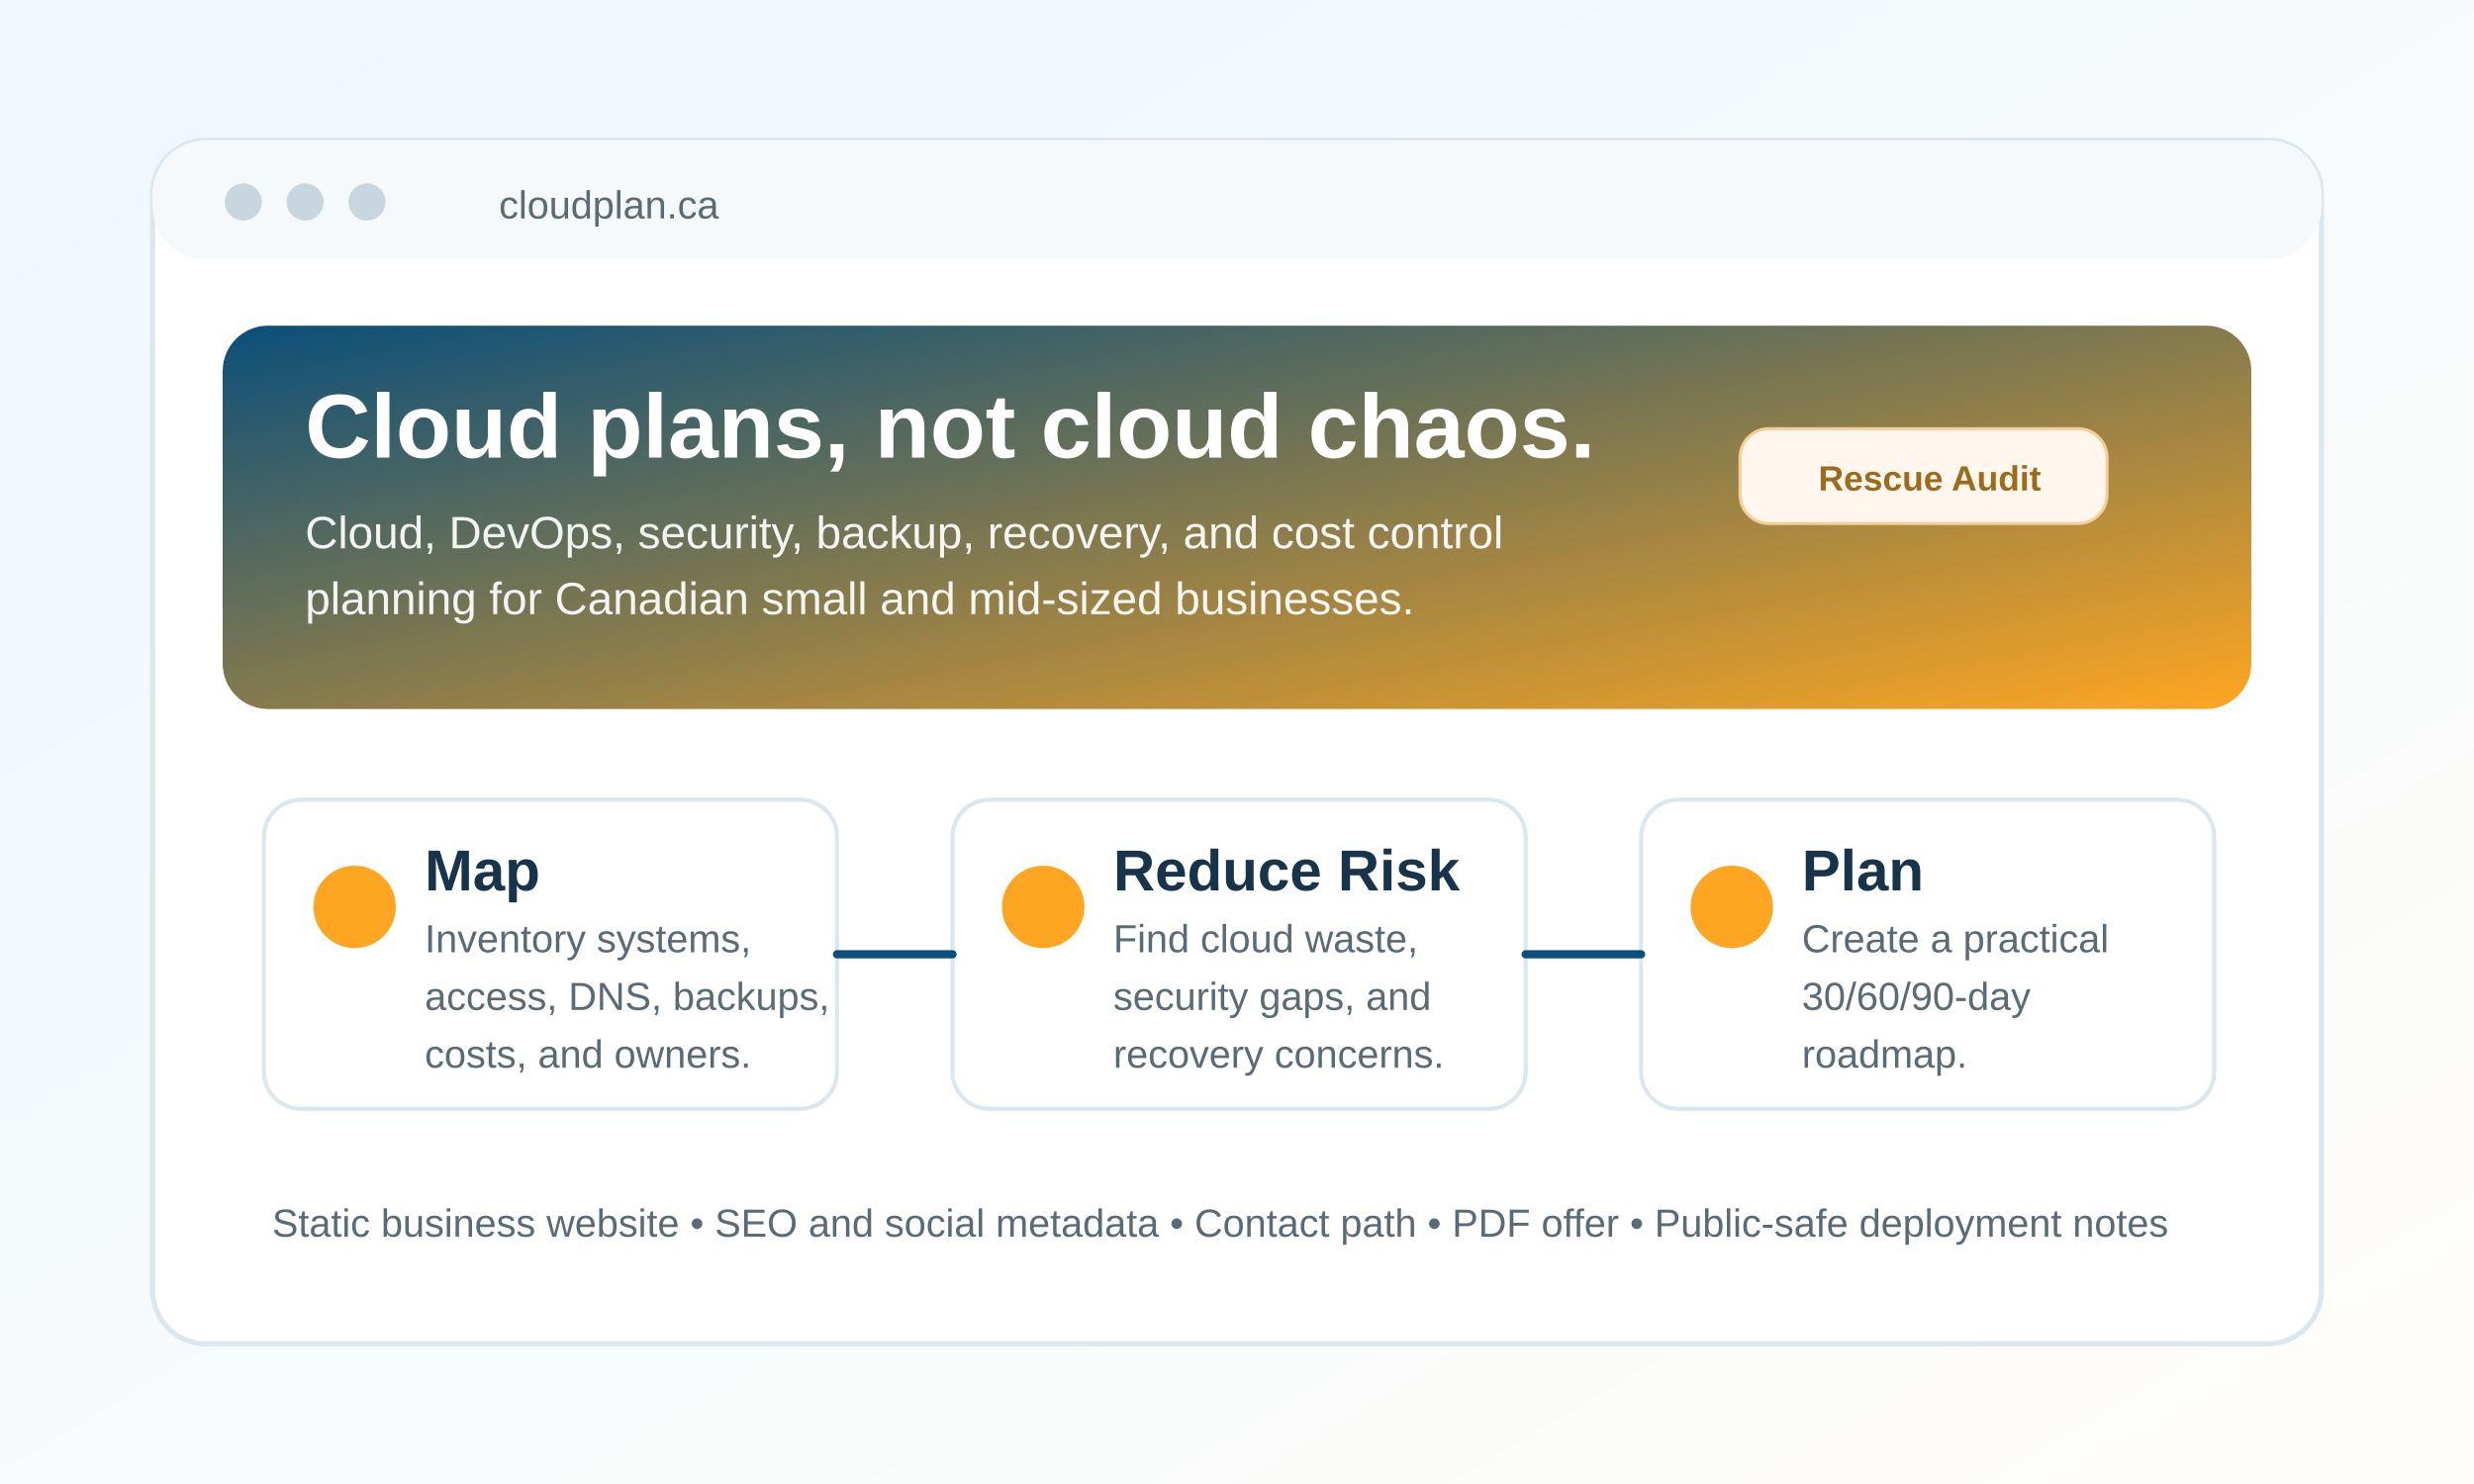
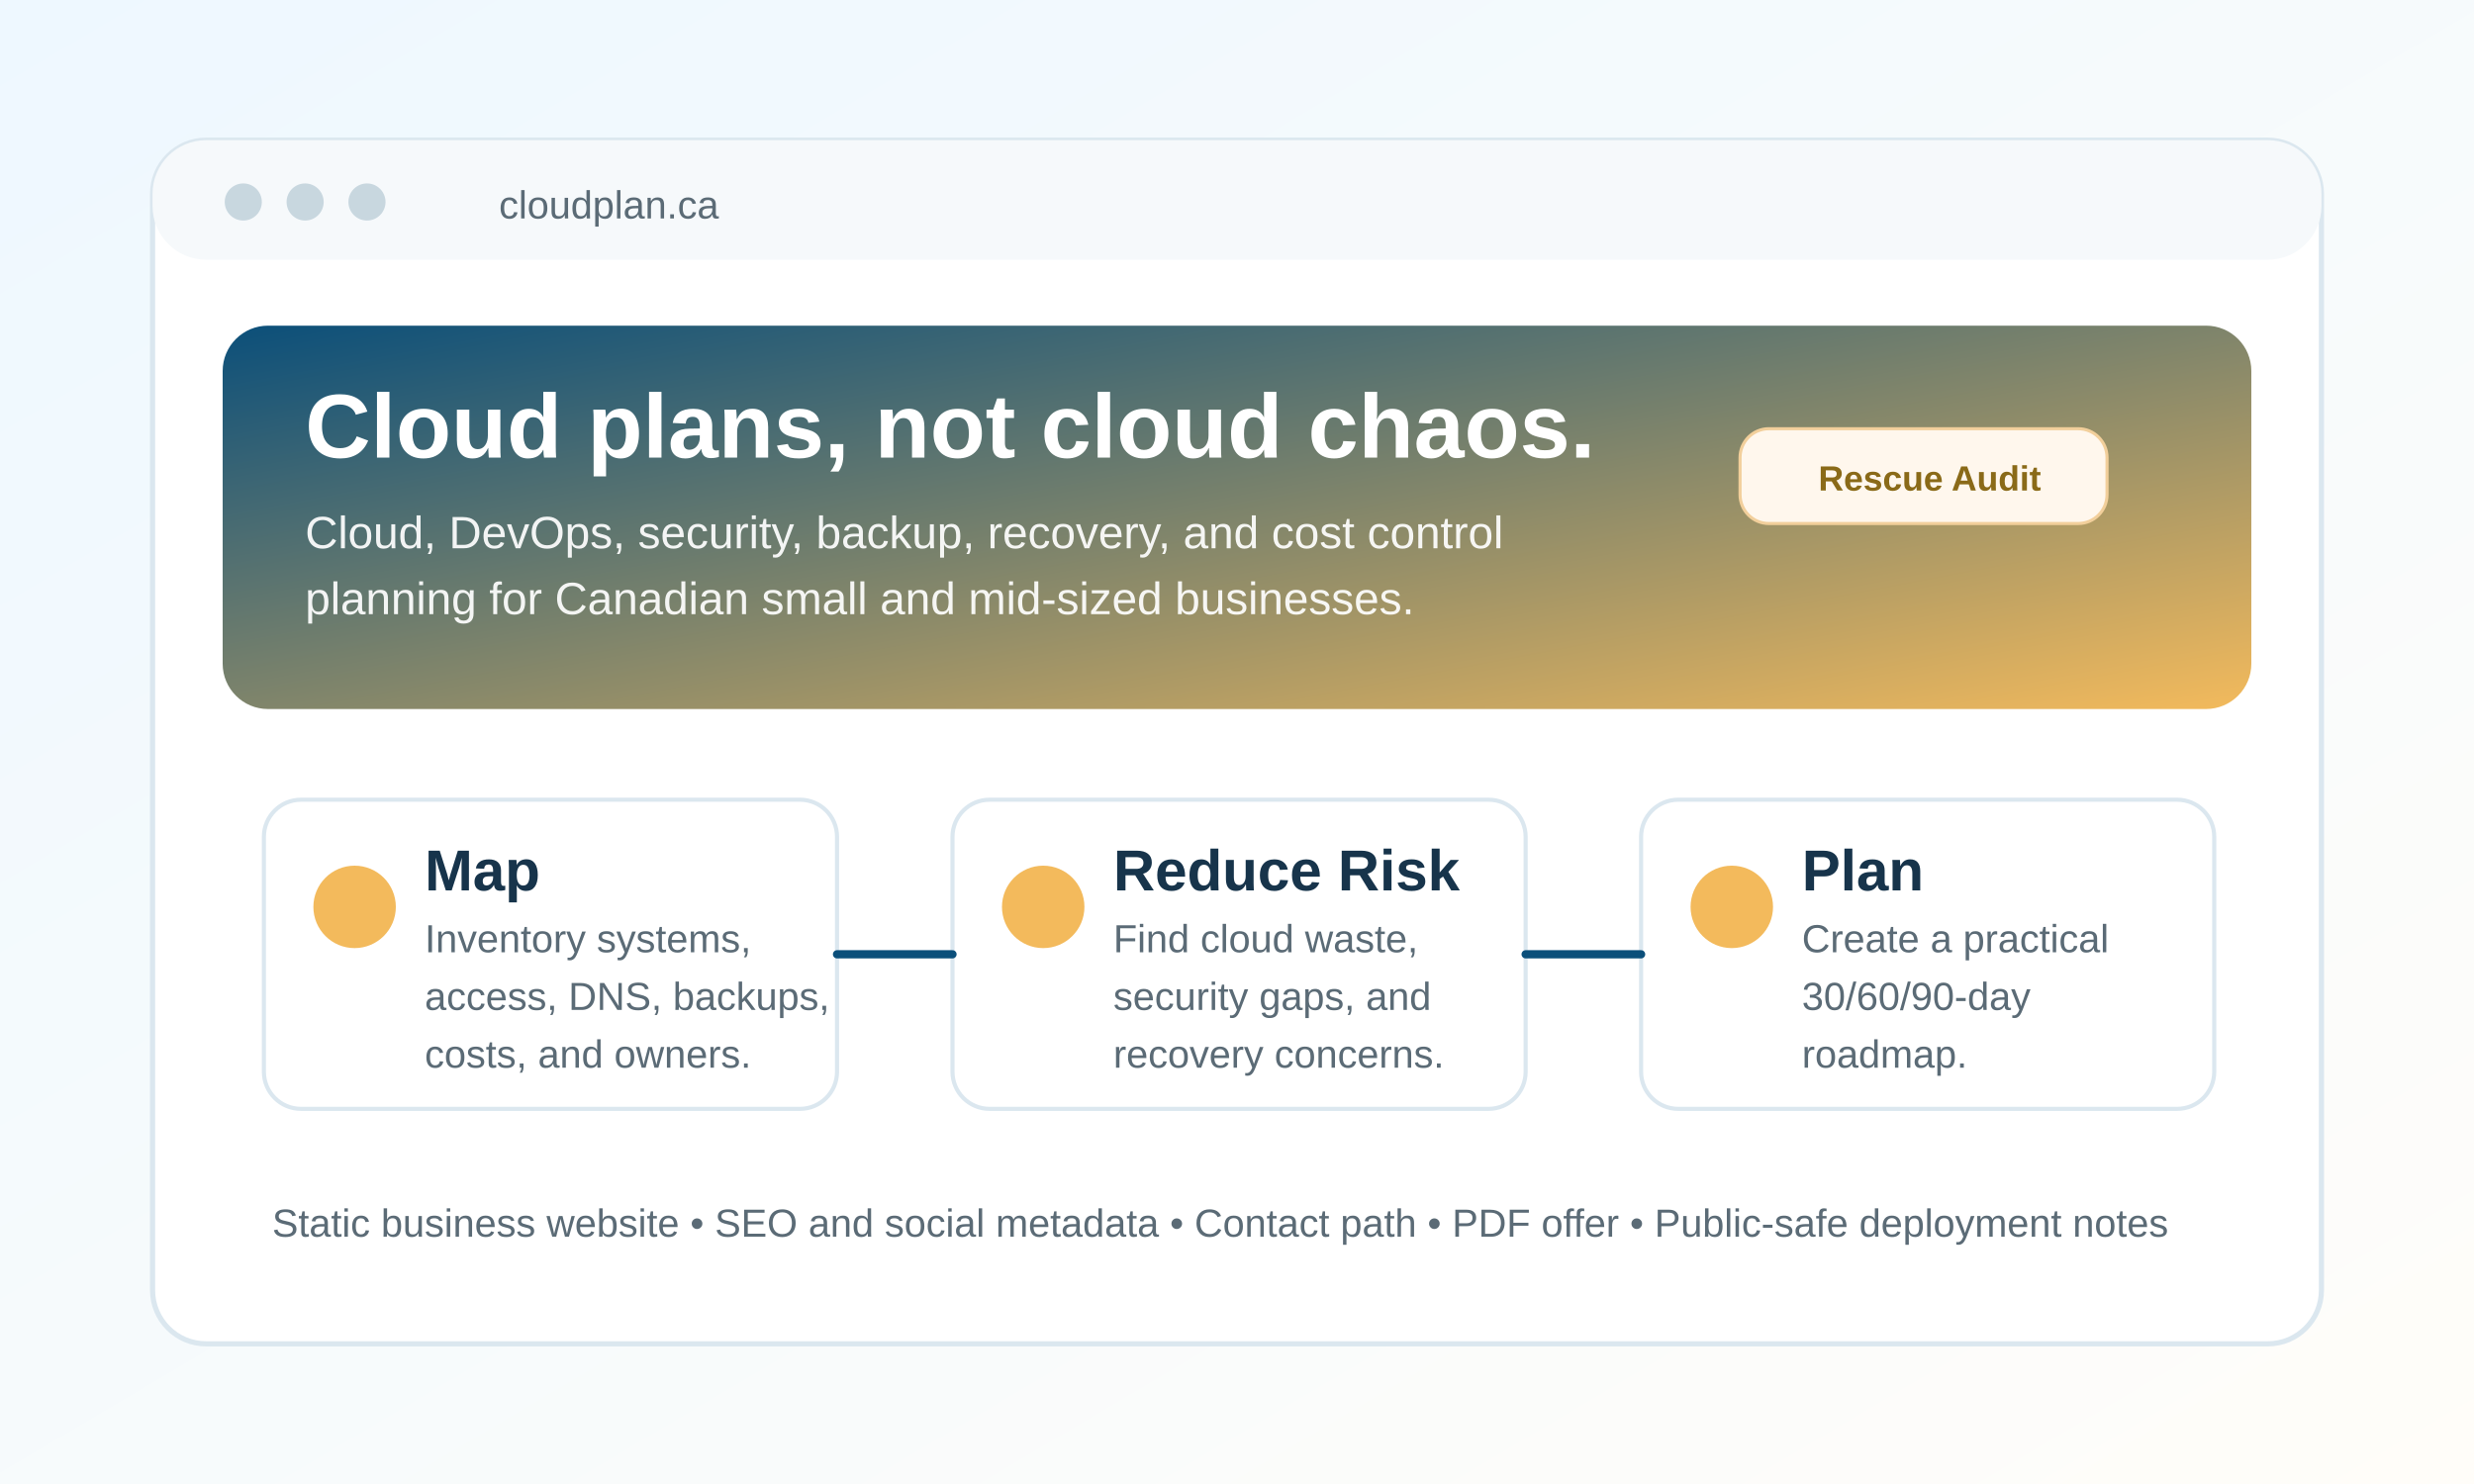
<svg xmlns="http://www.w3.org/2000/svg" viewBox="0 0 1200 720" role="img" aria-labelledby="title desc">
  <defs>
    <linearGradient id="bg" x1="0%" y1="0%" x2="100%" y2="100%">
      <stop offset="0%" stop-color="#eef8ff" />
      <stop offset="100%" stop-color="#fffdf9" />
    </linearGradient>
    <linearGradient id="hero" x1="0%" y1="0%" x2="100%" y2="100%">
      <stop offset="0%" stop-color="#0b4f7a" />
-       <stop offset="100%" stop-color="#fea621" />
+       <stop offset="100%" stop-color="#f3ba5c" />
    </linearGradient>
    <style>
      .bg { fill: url(#bg); }
      .browser { fill: #fff; stroke: #dbe7ef; stroke-width: 2.5; rx: 26; }
      .bar { fill: #f6f9fb; }
      .dot { fill: #c8d7df; }
      .hero { fill: url(#hero); rx: 22; }
      .title { font: 700 44px Poppins, Arial, sans-serif; fill: #fff; }
      .sub { font: 500 22px Poppins, Arial, sans-serif; fill: rgba(255,255,255,.92); }
      .label { font: 700 28px Poppins, Arial, sans-serif; fill: #17344b; }
      .body { font: 500 19px Poppins, Arial, sans-serif; fill: #5b6b76; }
      .card { fill: #fff; stroke: #dbe7ef; stroke-width: 2; rx: 18; }
      .chip { fill: #fff7ed; stroke: #f2cf9b; stroke-width: 1.5; rx: 14; }
-       .chiptext { font: 700 17px Poppins, Arial, sans-serif; fill: #9d6b1d; }
-       .accent { fill: #fea621; }
+       .chiptext { font: 700 17px Poppins, Arial, sans-serif; fill: #8a6a18; }
+       .accent { fill: #f3ba5c; }
      .line { stroke: #0b4f7a; stroke-width: 4; fill: none; stroke-linecap: round; }
    </style>
  </defs>
  <rect width="1200" height="720" class="bg" />
  <rect x="74" y="68" width="1052" height="584" class="browser" />
  <rect x="74" y="68" width="1052" height="58" class="bar" rx="26" />
  <circle cx="118" cy="98" r="9" class="dot" />
  <circle cx="148" cy="98" r="9" class="dot" />
  <circle cx="178" cy="98" r="9" class="dot" />
  <text x="242" y="106" class="body">cloudplan.ca</text>
  <rect x="108" y="158" width="984" height="186" class="hero" />
  <text x="148" y="222" class="title">Cloud plans, not cloud chaos.</text>
  <text x="148" y="266" class="sub">Cloud, DevOps, security, backup, recovery, and cost control</text>
  <text x="148" y="298" class="sub">planning for Canadian small and mid-sized businesses.</text>
  <rect x="844" y="208" width="178" height="46" class="chip" />
  <text x="882" y="238" class="chiptext">Rescue Audit</text>
  <rect x="128" y="388" width="278" height="150" class="card" />
  <circle cx="172" cy="440" r="20" class="accent" />
  <text x="206" y="432" class="label">Map</text>
  <text x="206" y="462" class="body">Inventory systems,</text>
  <text x="206" y="490" class="body">access, DNS, backups,</text>
  <text x="206" y="518" class="body">costs, and owners.</text>
  <rect x="462" y="388" width="278" height="150" class="card" />
  <circle cx="506" cy="440" r="20" class="accent" />
  <text x="540" y="432" class="label">Reduce Risk</text>
  <text x="540" y="462" class="body">Find cloud waste,</text>
  <text x="540" y="490" class="body">security gaps, and</text>
  <text x="540" y="518" class="body">recovery concerns.</text>
  <rect x="796" y="388" width="278" height="150" class="card" />
  <circle cx="840" cy="440" r="20" class="accent" />
  <text x="874" y="432" class="label">Plan</text>
  <text x="874" y="462" class="body">Create a practical</text>
  <text x="874" y="490" class="body">30/60/90-day</text>
  <text x="874" y="518" class="body">roadmap.</text>
  <path d="M406 463 L462 463" class="line" />
  <path d="M740 463 L796 463" class="line" />
  <text x="132" y="600" class="body">Static business website • SEO and social metadata • Contact path • PDF offer • Public-safe deployment notes</text>
</svg>
